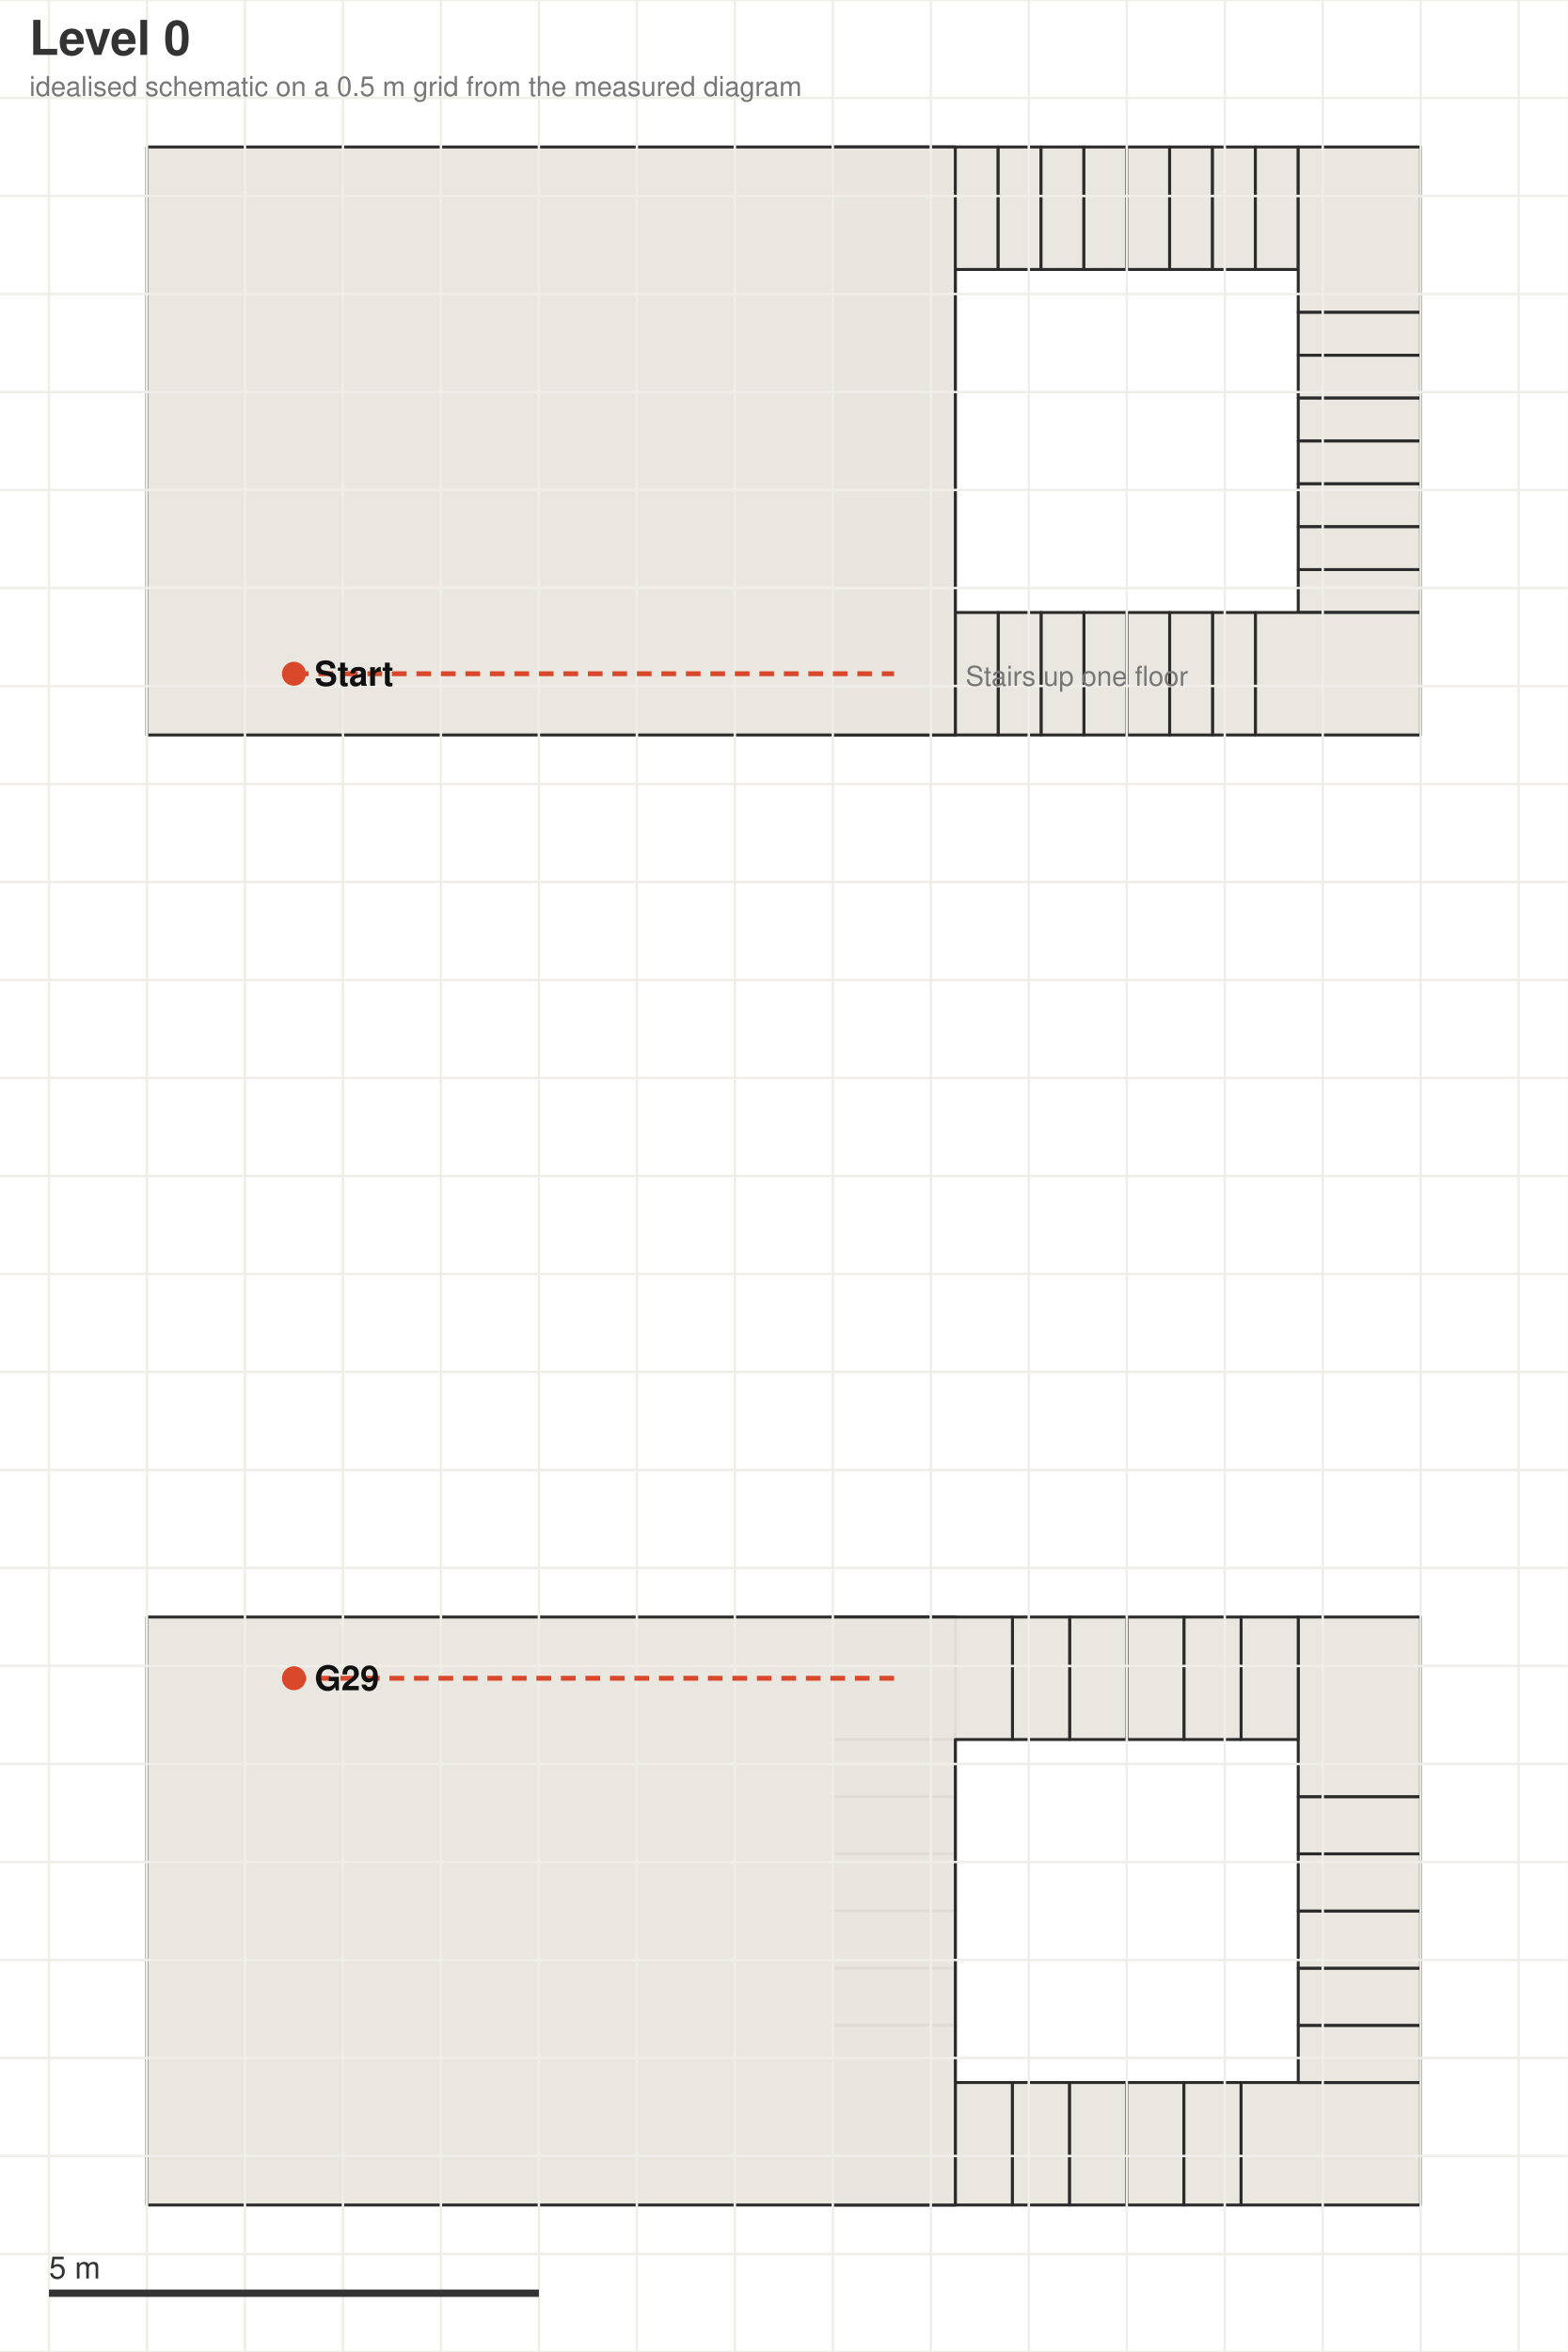
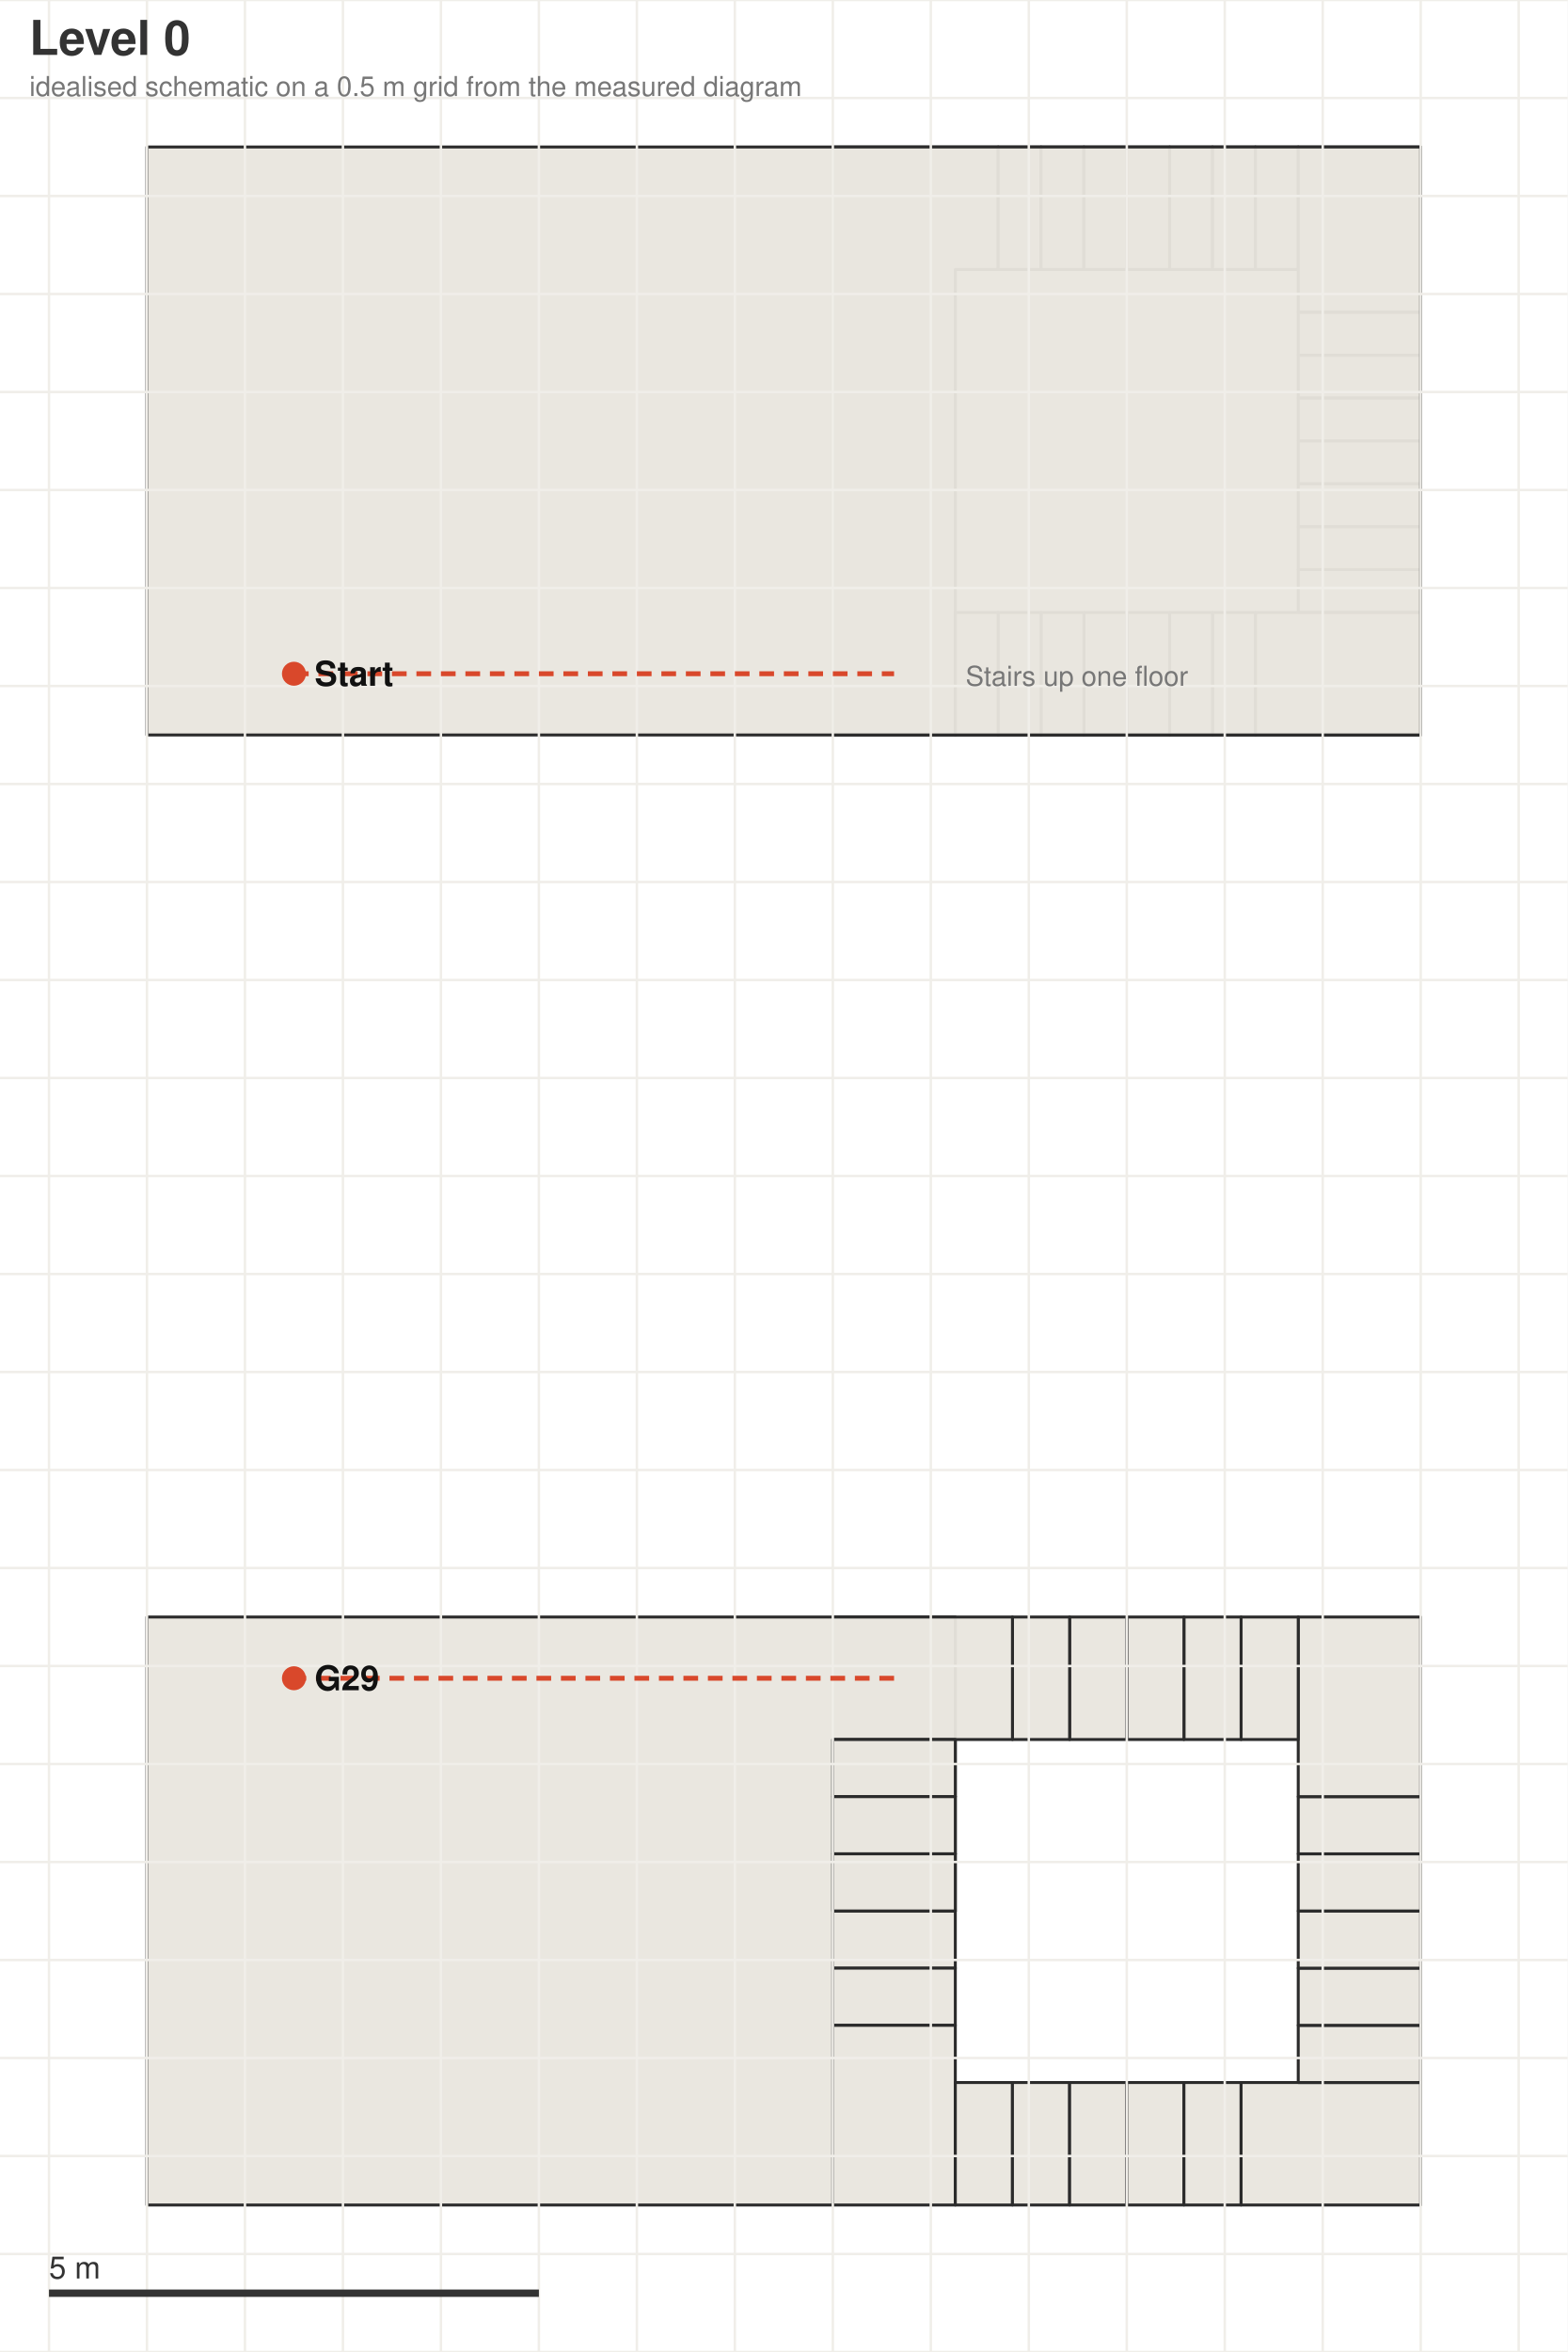
<svg xmlns="http://www.w3.org/2000/svg" width="640" height="960" viewBox="0 0 640.0 960.0" font-family="Helvetica, Arial, sans-serif">
  <rect width="100%" height="100%" fill="white" />
  <path d="M 340,710 L 390,710 L 390,660 L 340,660 Z M 340,300 L 390,300 L 390,110 L 407.5,110 L 407.5,60 L 340,60 Z" fill="#e9e6df" fill-rule="evenodd" stroke="#2b2b2b" stroke-width="1.2" stroke-linejoin="round" fill-opacity="0.95" />
  <path d="M 340,733.33 L 390,733.33 L 390,710 L 340,710 Z M 407.5,110 L 425,110 L 425,60 L 407.5,60 Z" fill="#e9e6df" fill-rule="evenodd" stroke="#2b2b2b" stroke-width="1.2" stroke-linejoin="round" fill-opacity="0.95" />
  <path d="M 340,756.67 L 390,756.67 L 390,733.33 L 340,733.33 Z M 425,110 L 442.5,110 L 442.5,60 L 425,60 Z" fill="#e9e6df" fill-rule="evenodd" stroke="#2b2b2b" stroke-width="1.2" stroke-linejoin="round" fill-opacity="0.95" />
  <path d="M 340,780 L 390,780 L 390,756.67 L 340,756.67 Z M 442.5,110 L 460,110 L 460,60 L 442.5,60 Z" fill="#e9e6df" fill-rule="evenodd" stroke="#2b2b2b" stroke-width="1.2" stroke-linejoin="round" fill-opacity="0.95" />
  <path d="M 340,803.33 L 390,803.33 L 390,780 L 340,780 Z M 460,110 L 477.5,110 L 477.5,60 L 460,60 Z" fill="#e9e6df" fill-rule="evenodd" stroke="#2b2b2b" stroke-width="1.2" stroke-linejoin="round" fill-opacity="0.95" />
  <path d="M 340,826.67 L 390,826.67 L 390,803.33 L 340,803.33 Z M 477.5,110 L 495,110 L 495,60 L 477.5,60 Z" fill="#e9e6df" fill-rule="evenodd" stroke="#2b2b2b" stroke-width="1.2" stroke-linejoin="round" fill-opacity="0.95" />
  <path d="M 340,900 L 390,900 L 390,826.67 L 340,826.67 Z M 495,110 L 512.5,110 L 512.5,60 L 495,60 Z" fill="#e9e6df" fill-rule="evenodd" stroke="#2b2b2b" stroke-width="1.2" stroke-linejoin="round" fill-opacity="0.95" />
  <path d="M 390,900 L 413.33,900 L 413.33,850 L 390,850 Z M 512.5,110 L 530,110 L 530,60 L 512.5,60 Z" fill="#e9e6df" fill-rule="evenodd" stroke="#2b2b2b" stroke-width="1.2" stroke-linejoin="round" fill-opacity="0.95" />
  <path d="M 413.33,900 L 436.67,900 L 436.67,850 L 413.33,850 Z M 530,127.5 L 580,127.5 L 580,60 L 530,60 Z" fill="#e9e6df" fill-rule="evenodd" stroke="#2b2b2b" stroke-width="1.2" stroke-linejoin="round" fill-opacity="0.95" />
  <path d="M 436.67,900 L 460,900 L 460,850 L 436.67,850 Z M 530,145 L 580,145 L 580,127.5 L 530,127.5 Z" fill="#e9e6df" fill-rule="evenodd" stroke="#2b2b2b" stroke-width="1.2" stroke-linejoin="round" fill-opacity="0.95" />
  <path d="M 460,900 L 483.33,900 L 483.33,850 L 460,850 Z M 530,162.5 L 580,162.5 L 580,145 L 530,145 Z" fill="#e9e6df" fill-rule="evenodd" stroke="#2b2b2b" stroke-width="1.2" stroke-linejoin="round" fill-opacity="0.95" />
  <path d="M 483.33,900 L 506.67,900 L 506.67,850 L 483.33,850 Z M 530,180 L 580,180 L 580,162.5 L 530,162.5 Z" fill="#e9e6df" fill-rule="evenodd" stroke="#2b2b2b" stroke-width="1.2" stroke-linejoin="round" fill-opacity="0.95" />
  <path d="M 506.67,900 L 580,900 L 580,850 L 506.67,850 Z M 530,197.5 L 580,197.5 L 580,180 L 530,180 Z" fill="#e9e6df" fill-rule="evenodd" stroke="#2b2b2b" stroke-width="1.2" stroke-linejoin="round" fill-opacity="0.95" />
  <path d="M 530,850 L 580,850 L 580,826.67 L 530,826.67 Z M 530,215 L 580,215 L 580,197.5 L 530,197.5 Z" fill="#e9e6df" fill-rule="evenodd" stroke="#2b2b2b" stroke-width="1.2" stroke-linejoin="round" fill-opacity="0.95" />
  <path d="M 530,826.67 L 580,826.67 L 580,803.33 L 530,803.33 Z M 530,232.5 L 580,232.5 L 580,215 L 530,215 Z" fill="#e9e6df" fill-rule="evenodd" stroke="#2b2b2b" stroke-width="1.2" stroke-linejoin="round" fill-opacity="0.95" />
  <path d="M 530,803.33 L 580,803.33 L 580,780 L 530,780 Z M 530,250 L 580,250 L 580,232.5 L 530,232.5 Z" fill="#e9e6df" fill-rule="evenodd" stroke="#2b2b2b" stroke-width="1.2" stroke-linejoin="round" fill-opacity="0.95" />
  <path d="M 512.5,300 L 580,300 L 580,250 L 512.5,250 Z M 530,780 L 580,780 L 580,756.67 L 530,756.67 Z" fill="#e9e6df" fill-rule="evenodd" stroke="#2b2b2b" stroke-width="1.2" stroke-linejoin="round" fill-opacity="0.95" />
  <path d="M 495,300 L 512.5,300 L 512.5,250 L 495,250 Z M 530,756.67 L 580,756.67 L 580,733.33 L 530,733.33 Z" fill="#e9e6df" fill-rule="evenodd" stroke="#2b2b2b" stroke-width="1.2" stroke-linejoin="round" fill-opacity="0.95" />
  <path d="M 477.5,300 L 495,300 L 495,250 L 477.5,250 Z M 530,733.33 L 580,733.33 L 580,660 L 530,660 Z" fill="#e9e6df" fill-rule="evenodd" stroke="#2b2b2b" stroke-width="1.2" stroke-linejoin="round" fill-opacity="0.95" />
  <path d="M 460,300 L 477.5,300 L 477.5,250 L 460,250 Z M 506.67,710 L 530,710 L 530,660 L 506.67,660 Z" fill="#e9e6df" fill-rule="evenodd" stroke="#2b2b2b" stroke-width="1.2" stroke-linejoin="round" fill-opacity="0.95" />
  <path d="M 442.5,300 L 460,300 L 460,250 L 442.5,250 Z M 483.33,710 L 506.67,710 L 506.67,660 L 483.33,660 Z" fill="#e9e6df" fill-rule="evenodd" stroke="#2b2b2b" stroke-width="1.2" stroke-linejoin="round" fill-opacity="0.95" />
  <path d="M 425,300 L 442.5,300 L 442.5,250 L 425,250 Z M 460,710 L 483.33,710 L 483.33,660 L 460,660 Z" fill="#e9e6df" fill-rule="evenodd" stroke="#2b2b2b" stroke-width="1.2" stroke-linejoin="round" fill-opacity="0.95" />
  <path d="M 407.5,300 L 425,300 L 425,250 L 407.5,250 Z M 436.67,710 L 460,710 L 460,660 L 436.67,660 Z" fill="#e9e6df" fill-rule="evenodd" stroke="#2b2b2b" stroke-width="1.2" stroke-linejoin="round" fill-opacity="0.95" />
  <path d="M 390,300 L 407.5,300 L 407.5,250 L 390,250 Z M 413.33,710 L 436.67,710 L 436.67,660 L 413.33,660 Z" fill="#e9e6df" fill-rule="evenodd" stroke="#2b2b2b" stroke-width="1.2" stroke-linejoin="round" fill-opacity="0.95" />
-   <path d="M 60,900 L 390,900 L 390,710 L 413.33,710 L 413.33,660 L 60,660 Z M 60,300 L 390,300 L 390,60 L 60,60 Z" fill="#e9e6df" fill-rule="evenodd" stroke="#2b2b2b" stroke-width="1.2" stroke-linejoin="round" fill-opacity="0.95" />
+   <path d="M 60,900 L 340,900 L 340,710 L 413.33,710 L 413.33,660 L 60,660 Z M 60,300 L 580,300 L 580,60 L 60,60 Z" fill="#e9e6df" fill-rule="evenodd" stroke="#2b2b2b" stroke-width="1.2" stroke-linejoin="round" fill-opacity="0.95" />
+   <path d="M 340,733.33 L 390,733.33 L 390,710 L 340,710 Z" fill="#e9e6df" fill-rule="evenodd" stroke="#2b2b2b" stroke-width="1.2" stroke-linejoin="round" fill-opacity="0.95" />
+   <path d="M 340,756.67 L 390,756.67 L 390,733.33 L 340,733.33 Z" fill="#e9e6df" fill-rule="evenodd" stroke="#2b2b2b" stroke-width="1.2" stroke-linejoin="round" fill-opacity="0.95" />
+   <path d="M 340,780 L 390,780 L 390,756.67 L 340,756.67 Z" fill="#e9e6df" fill-rule="evenodd" stroke="#2b2b2b" stroke-width="1.2" stroke-linejoin="round" fill-opacity="0.95" />
  <line x1="-20" y1="960" x2="-20" y2="0" stroke="#f0eee9" stroke-width="1" />
  <line x1="20" y1="960" x2="20" y2="0" stroke="#f0eee9" stroke-width="1" />
  <line x1="60" y1="960" x2="60" y2="0" stroke="#f0eee9" stroke-width="1" />
  <line x1="100" y1="960" x2="100" y2="0" stroke="#f0eee9" stroke-width="1" />
  <line x1="140" y1="960" x2="140" y2="0" stroke="#f0eee9" stroke-width="1" />
  <line x1="180" y1="960" x2="180" y2="0" stroke="#f0eee9" stroke-width="1" />
  <line x1="220" y1="960" x2="220" y2="0" stroke="#f0eee9" stroke-width="1" />
  <line x1="260" y1="960" x2="260" y2="0" stroke="#f0eee9" stroke-width="1" />
  <line x1="300" y1="960" x2="300" y2="0" stroke="#f0eee9" stroke-width="1" />
  <line x1="340" y1="960" x2="340" y2="0" stroke="#f0eee9" stroke-width="1" />
  <line x1="380" y1="960" x2="380" y2="0" stroke="#f0eee9" stroke-width="1" />
  <line x1="420" y1="960" x2="420" y2="0" stroke="#f0eee9" stroke-width="1" />
  <line x1="460" y1="960" x2="460" y2="0" stroke="#f0eee9" stroke-width="1" />
  <line x1="500" y1="960" x2="500" y2="0" stroke="#f0eee9" stroke-width="1" />
  <line x1="540" y1="960" x2="540" y2="0" stroke="#f0eee9" stroke-width="1" />
  <line x1="580" y1="960" x2="580" y2="0" stroke="#f0eee9" stroke-width="1" />
  <line x1="620" y1="960" x2="620" y2="0" stroke="#f0eee9" stroke-width="1" />
  <line x1="0" y1="960" x2="640" y2="960" stroke="#f0eee9" stroke-width="1" />
  <line x1="0" y1="920" x2="640" y2="920" stroke="#f0eee9" stroke-width="1" />
  <line x1="0" y1="880" x2="640" y2="880" stroke="#f0eee9" stroke-width="1" />
  <line x1="0" y1="840" x2="640" y2="840" stroke="#f0eee9" stroke-width="1" />
  <line x1="0" y1="800" x2="640" y2="800" stroke="#f0eee9" stroke-width="1" />
  <line x1="0" y1="760" x2="640" y2="760" stroke="#f0eee9" stroke-width="1" />
  <line x1="0" y1="720" x2="640" y2="720" stroke="#f0eee9" stroke-width="1" />
  <line x1="0" y1="680" x2="640" y2="680" stroke="#f0eee9" stroke-width="1" />
  <line x1="0" y1="640" x2="640" y2="640" stroke="#f0eee9" stroke-width="1" />
  <line x1="0" y1="600" x2="640" y2="600" stroke="#f0eee9" stroke-width="1" />
  <line x1="0" y1="560" x2="640" y2="560" stroke="#f0eee9" stroke-width="1" />
  <line x1="0" y1="520" x2="640" y2="520" stroke="#f0eee9" stroke-width="1" />
  <line x1="0" y1="480" x2="640" y2="480" stroke="#f0eee9" stroke-width="1" />
  <line x1="0" y1="440" x2="640" y2="440" stroke="#f0eee9" stroke-width="1" />
  <line x1="0" y1="400" x2="640" y2="400" stroke="#f0eee9" stroke-width="1" />
  <line x1="0" y1="360" x2="640" y2="360" stroke="#f0eee9" stroke-width="1" />
  <line x1="0" y1="320" x2="640" y2="320" stroke="#f0eee9" stroke-width="1" />
  <line x1="0" y1="280" x2="640" y2="280" stroke="#f0eee9" stroke-width="1" />
  <line x1="0" y1="240" x2="640" y2="240" stroke="#f0eee9" stroke-width="1" />
  <line x1="0" y1="200" x2="640" y2="200" stroke="#f0eee9" stroke-width="1" />
  <line x1="0" y1="160" x2="640" y2="160" stroke="#f0eee9" stroke-width="1" />
  <line x1="0" y1="120" x2="640" y2="120" stroke="#f0eee9" stroke-width="1" />
  <line x1="0" y1="80" x2="640" y2="80" stroke="#f0eee9" stroke-width="1" />
  <line x1="0" y1="40" x2="640" y2="40" stroke="#f0eee9" stroke-width="1" />
  <line x1="0" y1="0" x2="640" y2="0" stroke="#f0eee9" stroke-width="1" />
  <polyline points="120,275 340,275 340,275 365,275 365,275 365,275" fill="none" stroke="#d9482b" stroke-width="2" stroke-dasharray="6 4" stroke-linejoin="round" />
  <polyline points="365,685 365,685 365,685 340,685 120,685 120,685" fill="none" stroke="#d9482b" stroke-width="2" stroke-dasharray="6 4" stroke-linejoin="round" />
  <circle cx="120" cy="275" r="4.9" fill="#d9482b" />
  <text x="128.4" y="279.9" font-size="14" fill="#111111" font-weight="600">Start</text>
  <circle cx="120" cy="685" r="4.9" fill="#d9482b" />
  <text x="128.4" y="689.9" font-size="14" fill="#111111" font-weight="600">G29</text>
  <text x="394.2" y="279.9" font-size="11.2" fill="#777777" font-weight="500">Stairs up one floor</text>
  <line x1="20" y1="936" x2="220" y2="936" stroke="#333333" stroke-width="3" />
  <text x="20" y="930" font-size="12.6" fill="#333333">5 m</text>
  <text x="12" y="22.4" font-size="19.6" fill="#333333" font-weight="700">Level 0</text>
  <text x="12" y="39.2" font-size="11.2" fill="#777777">idealised schematic on a 0.5 m grid from the measured diagram</text>
</svg>
